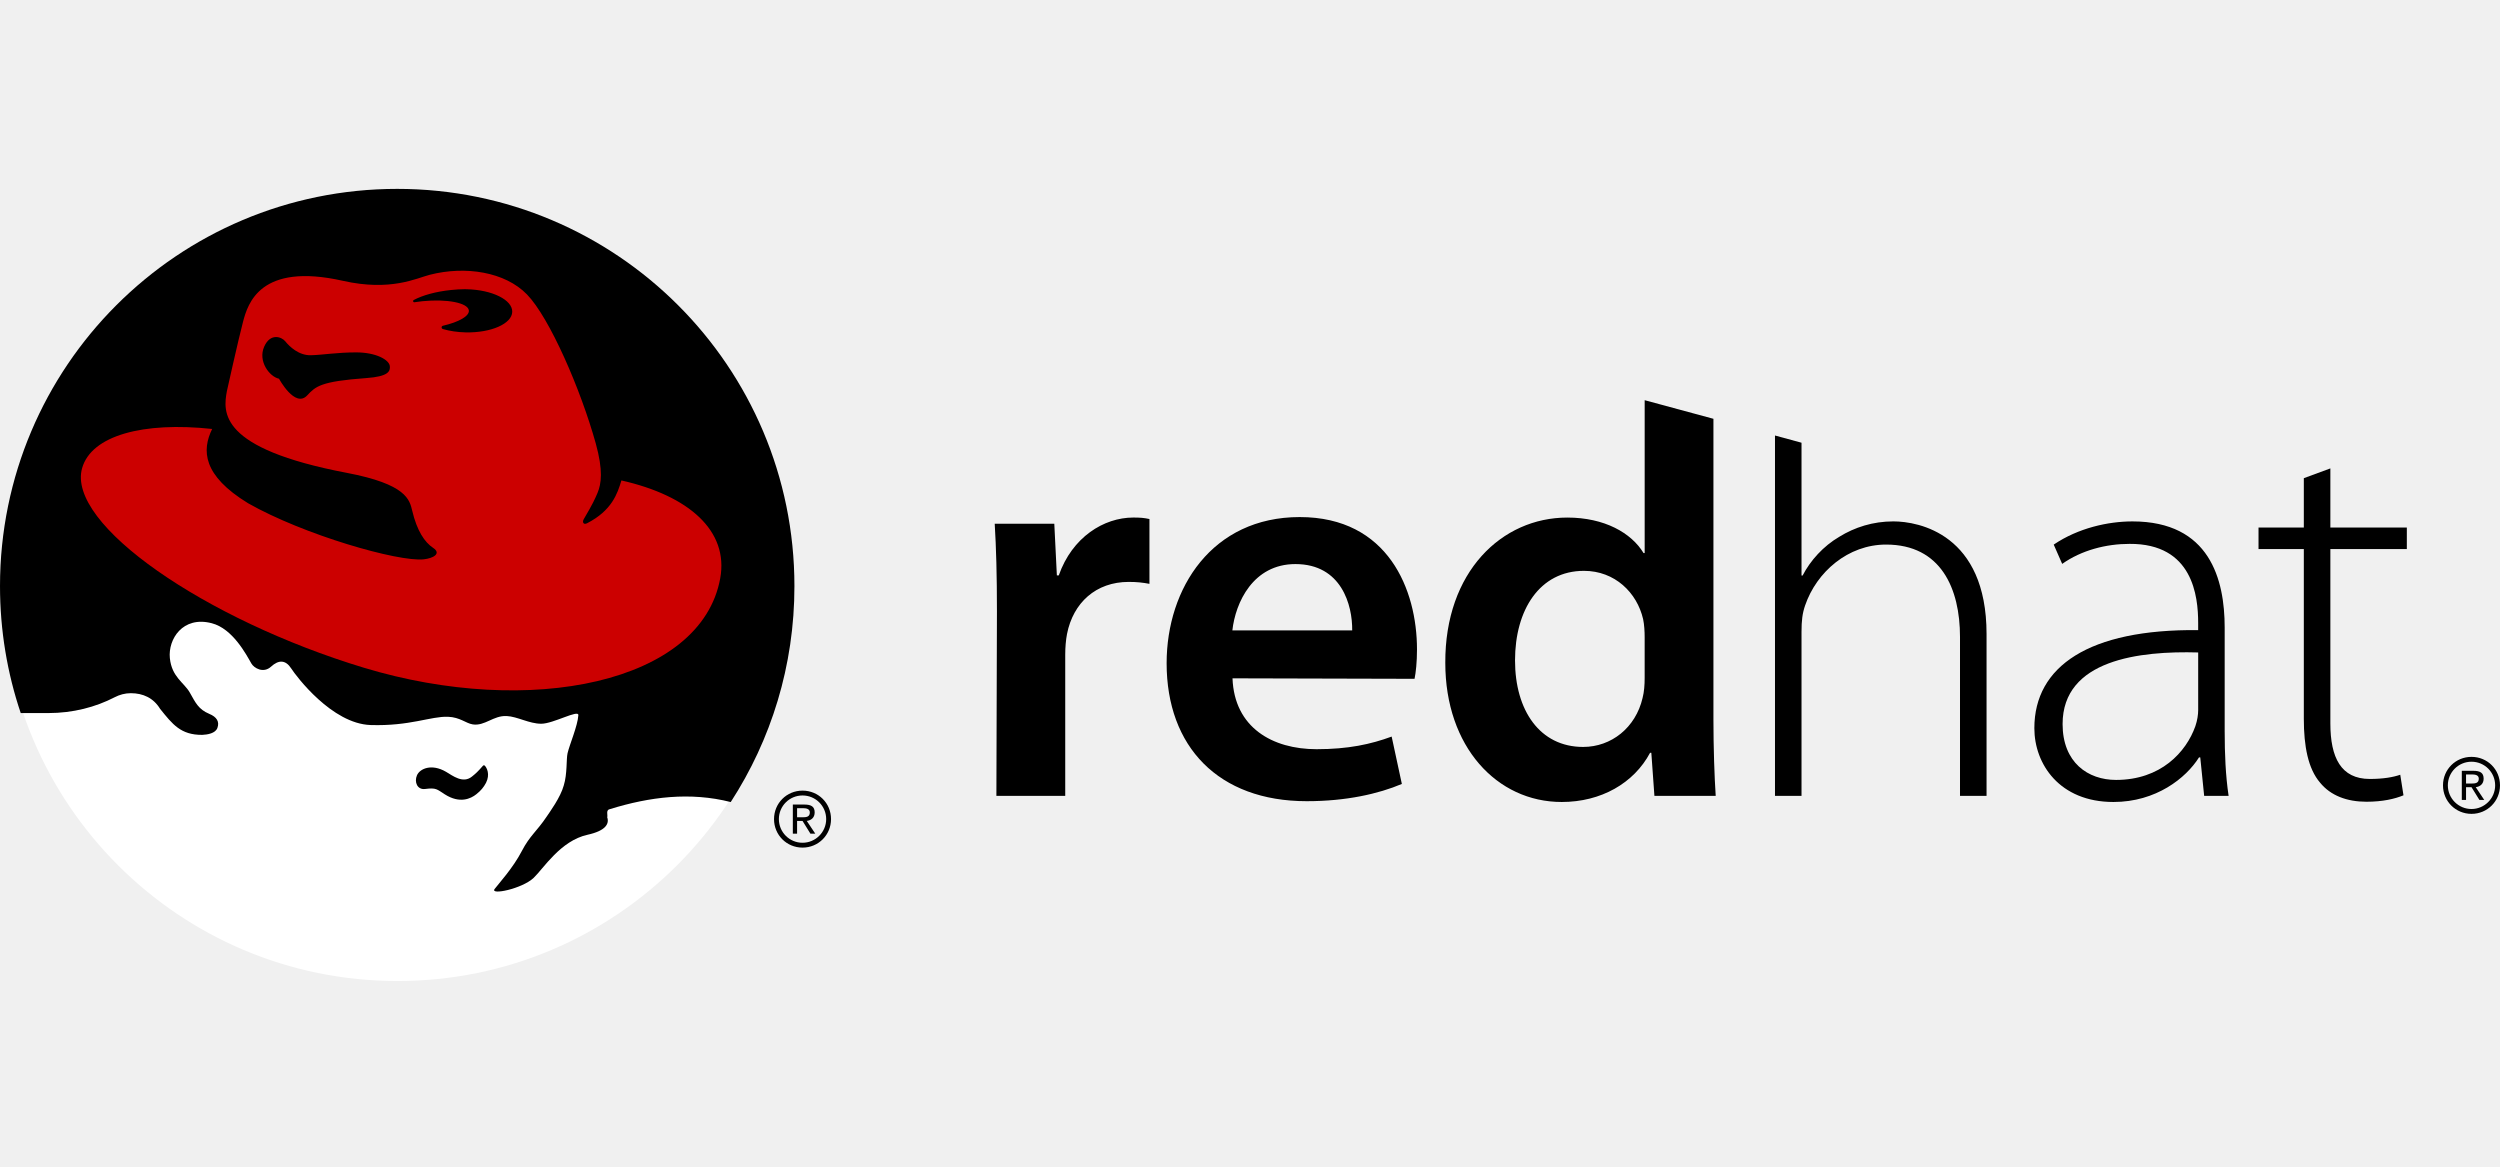
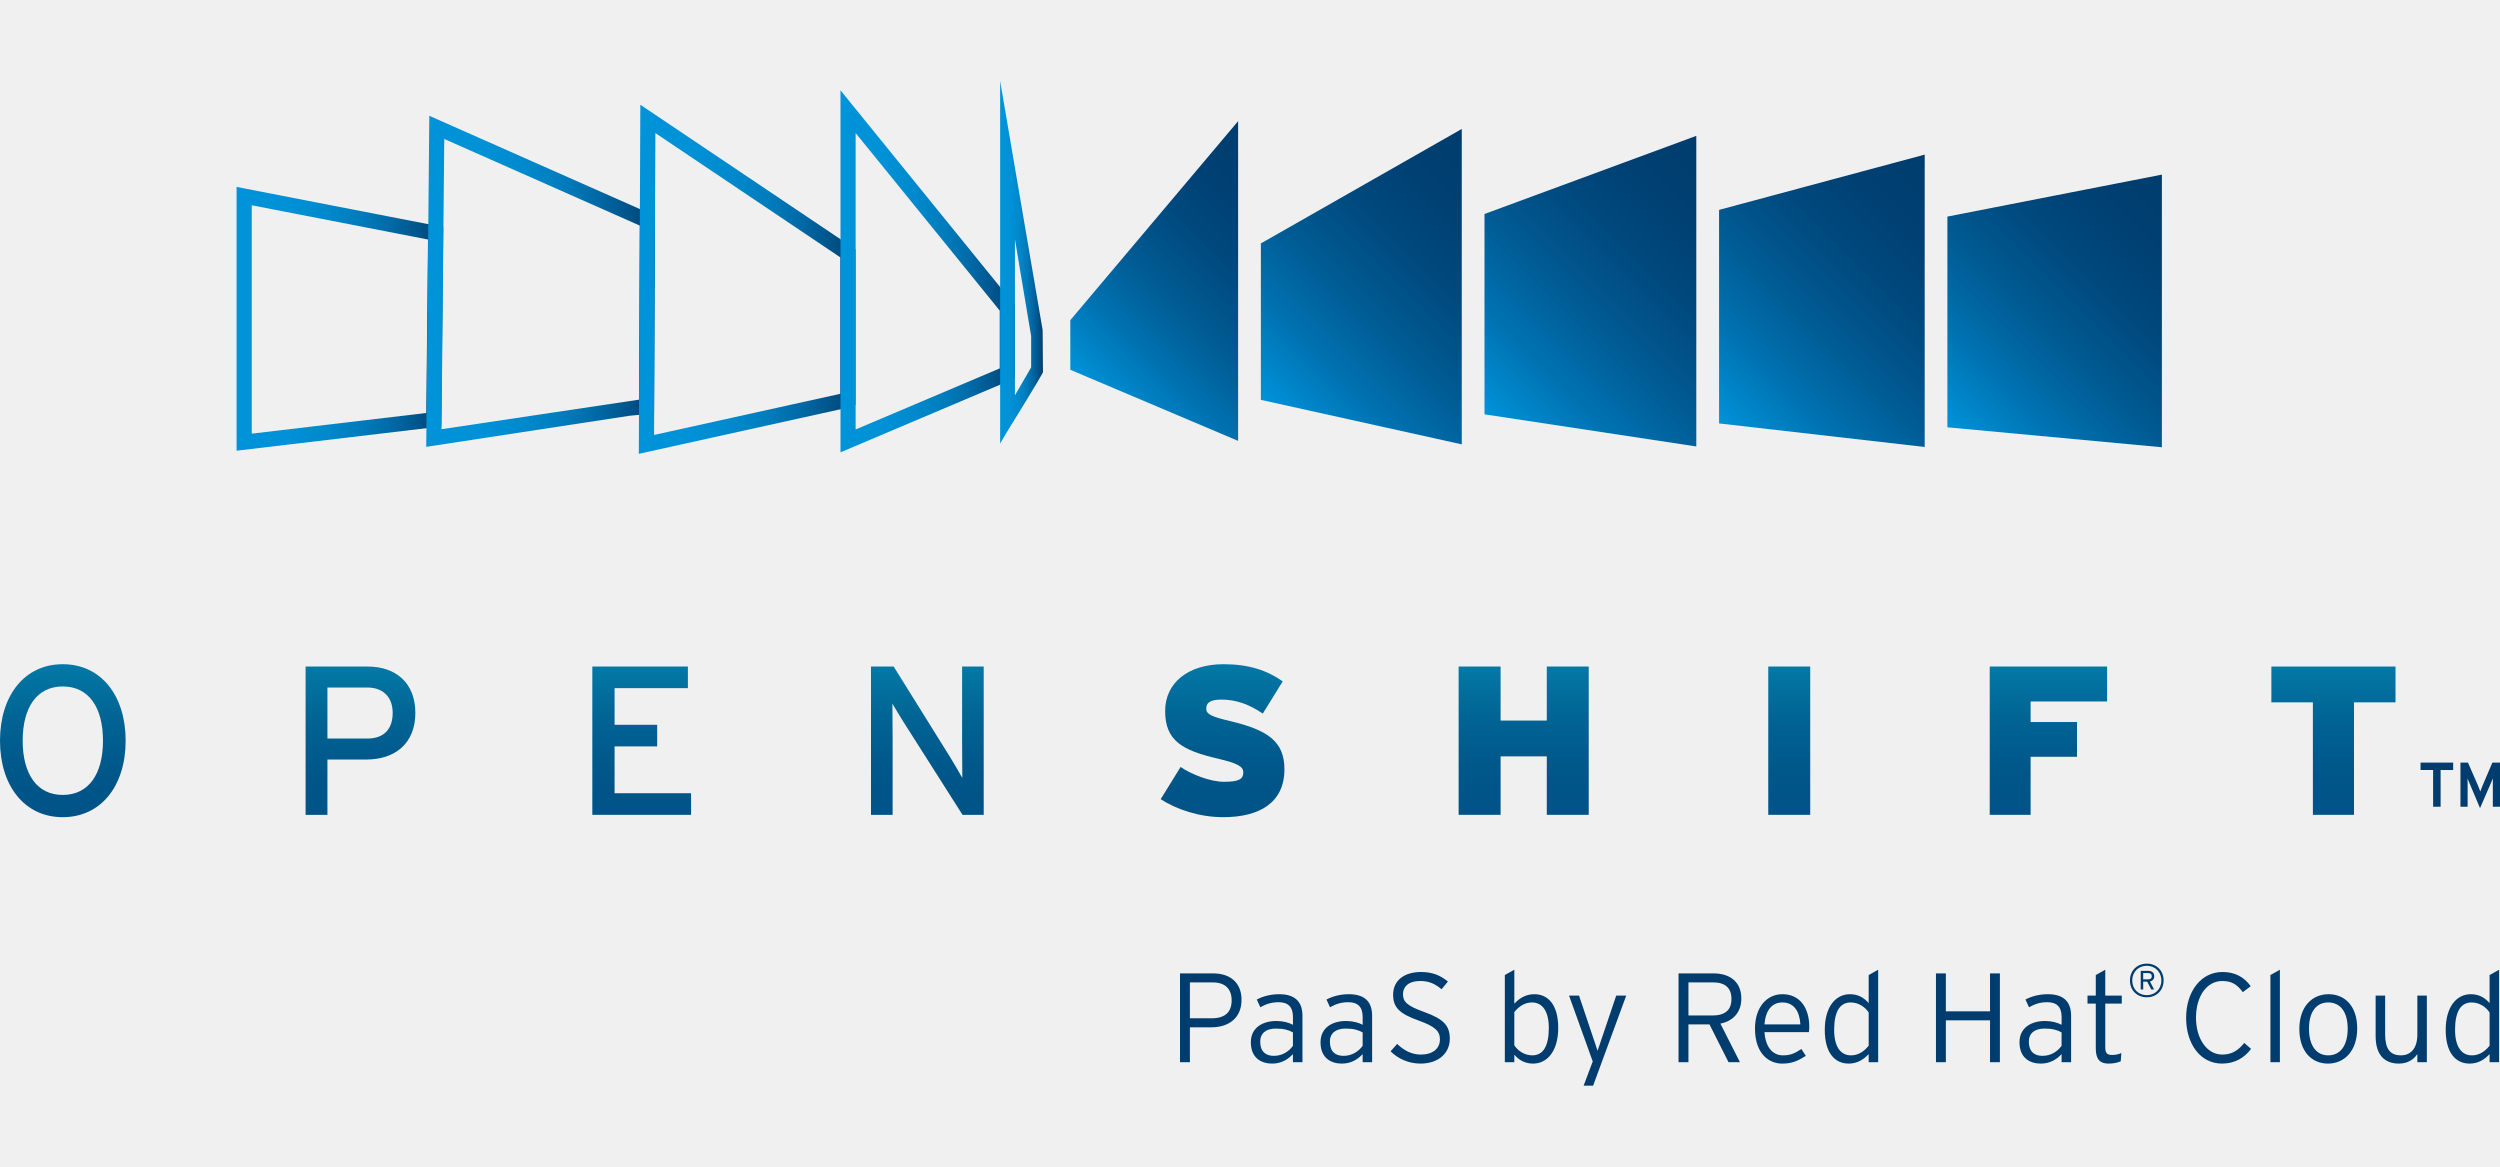
- <svg xmlns="http://www.w3.org/2000/svg" xmlns:xlink="http://www.w3.org/1999/xlink" width="300" height="140" id="svg2812" version="1.0">
-   <defs id="defs3" />
-   <g id="layer1" transform="translate(-13.71428,-252.5725)">
-     <g transform="matrix(2.116667,0,0,2.116667,-32.19343,187.7603)" id="shadowman">
-       <path d="M 55.685,68.504 C 55.685,79.689 46.618,88.756 35.433,88.756 C 24.248,88.756 15.181,79.689 15.181,68.504 C 15.181,57.319 24.248,48.252 35.433,48.252 C 46.618,48.252 55.685,57.319 55.685,68.504 z" transform="matrix(1.10693,0,0,1.10693,5.005761,-12.00975)" style="fill:#ffffff" id="path4548" />
-       <path d="M 147.813,72.126 C 147.813,73.33 147.861,74.576 148.035,75.74 L 146.649,75.74 L 146.428,73.56 L 146.356,73.56 C 145.618,74.733 143.923,76.087 141.506,76.087 C 138.446,76.087 137.022,73.934 137.022,71.904 C 137.022,68.395 140.12,66.279 146.309,66.343 L 146.309,65.937 C 146.309,64.433 146.015,61.432 142.419,61.454 C 141.088,61.454 139.701,61.811 138.6,62.588 L 138.12,61.495 C 139.511,60.552 141.207,60.18 142.583,60.18 C 146.972,60.18 147.812,63.476 147.812,66.195 L 147.812,72.126 L 147.813,72.126 z M 146.309,67.61 C 142.996,67.514 138.623,68.016 138.623,71.668 C 138.623,73.854 140.066,74.836 141.651,74.836 C 144.186,74.836 145.627,73.267 146.151,71.786 C 146.262,71.46 146.31,71.135 146.31,70.875 L 146.31,67.61 L 146.309,67.61 z M 153.804,57.175 L 153.804,60.527 L 158.139,60.527 L 158.139,61.748 L 153.804,61.748 L 153.804,71.635 C 153.804,73.569 154.404,74.781 156.038,74.781 C 156.823,74.781 157.379,74.677 157.766,74.542 L 157.949,75.708 C 157.458,75.912 156.766,76.073 155.848,76.073 C 154.739,76.073 153.818,75.723 153.224,74.995 C 152.536,74.195 152.299,72.918 152.299,71.366 L 152.299,61.747 L 149.731,61.747 L 149.731,60.526 L 152.299,60.526 L 152.299,57.729 L 153.804,57.175 z M 129.028,60.179 C 127.871,60.179 126.834,60.513 125.963,61.052 C 125.059,61.581 124.322,62.399 123.885,63.247 L 123.822,63.247 L 123.822,55.719 L 122.318,55.31 L 122.318,75.74 L 123.822,75.74 L 123.822,66.437 C 123.822,65.819 123.869,65.391 124.028,64.938 C 124.678,63.046 126.46,61.493 128.615,61.493 C 131.73,61.493 132.807,63.99 132.807,66.73 L 132.807,75.739 L 134.312,75.739 L 134.312,66.565 C 134.312,60.9 130.469,60.179 129.028,60.179 z" id="path620" />
-       <path d="M 78.208,65.27 C 78.208,63.205 78.165,61.686 78.082,60.312 L 81.46,60.312 L 81.605,63.241 L 81.714,63.241 C 82.474,61.069 84.274,59.961 85.938,59.961 C 86.319,59.961 86.541,59.977 86.854,60.045 L 86.854,63.72 C 86.489,63.649 86.147,63.61 85.677,63.61 C 83.82,63.61 82.529,64.792 82.181,66.561 C 82.115,66.905 82.08,67.318 82.08,67.739 L 82.08,75.739 L 78.177,75.739 L 78.208,65.27 z M 91.563,69.076 C 91.666,71.871 93.83,73.094 96.328,73.094 C 98.123,73.094 99.406,72.814 100.586,72.379 L 101.164,75.064 C 99.843,75.624 98.01,76.042 95.772,76.042 C 90.763,76.042 87.828,72.949 87.828,68.22 C 87.828,63.961 90.411,59.934 95.373,59.934 C 100.389,59.934 102.022,64.06 102.022,67.437 C 102.022,68.163 101.958,68.744 101.883,69.104 L 91.563,69.076 z M 98.349,66.359 C 98.366,64.929 97.744,62.599 95.13,62.599 C 92.729,62.599 91.731,64.778 91.555,66.359 L 98.349,66.359 z M 118.829,54.363 L 114.93,53.308 L 114.93,61.974 L 114.866,61.974 C 114.177,60.834 112.654,59.962 110.543,59.962 C 106.834,59.962 103.602,63.033 103.627,68.202 C 103.627,72.945 106.544,76.087 110.228,76.087 C 112.453,76.087 114.316,75.025 115.237,73.297 L 115.307,73.297 L 115.482,75.739 L 118.957,75.739 C 118.886,74.69 118.828,72.991 118.828,71.412 L 118.828,54.363 L 118.829,54.363 z M 114.929,69.05 C 114.929,69.46 114.901,69.84 114.811,70.19 C 114.418,71.878 113.037,72.966 111.442,72.966 C 108.986,72.966 107.58,70.895 107.58,68.06 C 107.58,65.198 108.974,62.983 111.487,62.983 C 113.241,62.983 114.496,64.22 114.842,65.722 C 114.909,66.038 114.929,66.428 114.929,66.738 L 114.929,69.05 L 114.929,69.05 z" id="path616" />
-       <path d="M 161.805,73.529 C 160.905,73.529 160.189,74.244 160.189,75.144 C 160.189,76.045 160.905,76.76 161.805,76.76 C 162.706,76.76 163.421,76.041 163.421,75.144 C 163.421,74.24 162.706,73.529 161.805,73.529 z M 161.805,73.804 C 162.547,73.804 163.146,74.403 163.146,75.144 C 163.146,75.883 162.543,76.485 161.805,76.485 C 161.063,76.485 160.464,75.883 160.464,75.144 C 160.464,74.403 161.063,73.804 161.805,73.804 z M 161.255,74.319 L 161.255,75.969 L 161.496,75.969 L 161.496,75.247 L 161.805,75.247 L 162.252,75.969 L 162.527,75.969 L 162.046,75.247 C 162.291,75.216 162.493,75.066 162.493,74.766 C 162.493,74.438 162.302,74.319 161.908,74.319 L 161.255,74.319 z M 161.496,74.525 L 161.84,74.525 C 162.016,74.525 162.218,74.563 162.218,74.766 C 162.218,75.021 162.019,75.041 161.805,75.041 L 161.496,75.041 L 161.496,74.525 z" id="path650" />
-       <path d="M 63.116,76.091 C 60.811,75.504 58.522,75.797 56.285,76.486 C 56.011,76.526 56.159,76.83 56.114,76.953 C 56.24,77.32 56.033,77.718 54.998,77.945 C 53.465,78.282 52.496,79.864 51.942,80.389 C 51.291,81.008 49.453,81.388 49.73,81.019 C 49.947,80.731 50.774,79.833 51.276,78.861 C 51.727,77.993 52.127,77.746 52.679,76.919 C 52.841,76.676 53.468,75.824 53.65,75.15 C 53.855,74.491 53.787,73.663 53.865,73.323 C 53.978,72.832 54.44,71.768 54.477,71.166 C 54.497,70.825 53.057,71.651 52.373,71.651 C 51.689,71.651 51.024,71.243 50.413,71.214 C 49.658,71.177 49.172,71.795 48.489,71.688 C 48.098,71.626 47.77,71.282 47.087,71.256 C 46.116,71.22 44.929,71.795 42.698,71.724 C 40.507,71.653 38.48,68.953 38.204,68.524 C 37.88,68.019 37.485,68.019 37.054,68.415 C 36.622,68.81 36.091,68.499 35.94,68.235 C 35.652,67.732 34.883,66.259 33.692,65.952 C 32.044,65.524 31.211,66.864 31.318,67.929 C 31.427,69.011 32.127,69.314 32.451,69.888 C 32.776,70.463 32.941,70.834 33.549,71.089 C 33.981,71.267 34.142,71.535 34.014,71.888 C 33.901,72.198 33.452,72.269 33.156,72.282 C 31.934,72.292 31.468,71.679 30.766,70.808 C 30.389,70.188 29.796,69.919 29.104,69.919 C 28.774,69.919 28.466,70.006 28.191,70.148 C 27.107,70.711 25.818,71.046 24.43,71.046 L 22.864,71.046 C 22.102,68.785 21.689,66.365 21.689,63.847 C 21.689,51.409 31.77,41.328 44.208,41.328 C 56.646,41.328 66.727,51.411 66.727,63.847 C 66.73,68.362 65.401,72.566 63.116,76.091 z M 49.171,74.026 C 49.286,74.139 49.486,74.518 49.242,75.001 C 49.105,75.257 48.957,75.437 48.694,75.647 C 48.376,75.901 47.758,76.195 46.909,75.655 C 46.452,75.365 46.424,75.268 45.794,75.349 C 45.344,75.408 45.164,74.954 45.327,74.576 C 45.488,74.199 46.152,73.893 46.981,74.379 C 47.354,74.598 47.933,75.059 48.441,74.649 C 48.652,74.481 48.778,74.368 49.07,74.031 C 49.083,74.015 49.101,74.007 49.122,74.007 C 49.141,74.007 49.158,74.014 49.171,74.026 z" id="path632" />
-       <path d="M 63.116,76.09 C 65.402,72.565 66.729,68.362 66.729,63.85 C 66.729,51.412 56.647,41.33 44.209,41.33 C 31.771,41.33 21.69,51.413 21.69,63.85 C 21.69,66.368 22.104,68.788 22.865,71.047 C 25.869,79.955 34.291,86.368 44.209,86.368 C 52.134,86.368 59.101,82.276 63.116,76.09 z" style="fill:none" id="path646" />
-       <path d="M 56.918,57.858 C 56.695,58.606 56.378,59.562 54.971,60.285 C 54.766,60.39 54.687,60.218 54.782,60.057 C 55.314,59.151 55.409,58.925 55.563,58.568 C 55.78,58.047 55.892,57.304 55.463,55.755 C 54.615,52.708 52.849,48.634 51.564,47.312 C 50.326,46.037 48.08,45.677 46.05,46.199 C 45.303,46.39 43.839,47.152 41.127,46.54 C 36.433,45.483 35.739,47.833 35.468,48.857 C 35.198,49.881 34.552,52.792 34.552,52.792 C 34.335,53.977 34.054,56.038 41.342,57.426 C 44.737,58.072 44.91,58.95 45.06,59.582 C 45.329,60.712 45.761,61.361 46.246,61.682 C 46.731,62.007 46.246,62.274 45.707,62.33 C 44.261,62.481 38.917,60.947 35.755,59.151 C 33.168,57.57 33.125,56.147 33.717,54.939 C 29.809,54.517 26.877,55.304 26.345,57.156 C 25.432,60.33 33.325,65.752 42.311,68.474 C 51.741,71.329 61.441,69.336 62.52,63.409 C 63.012,60.713 60.743,58.722 56.918,57.858 z M 42.458,52.054 C 39.857,52.242 39.587,52.523 39.1,53.041 C 38.412,53.772 37.507,52.091 37.507,52.091 C 36.965,51.976 36.306,51.101 36.662,50.283 C 37.012,49.474 37.658,49.717 37.86,49.969 C 38.107,50.275 38.634,50.778 39.315,50.759 C 39.998,50.742 40.785,50.598 41.884,50.598 C 42.999,50.598 43.746,51.014 43.789,51.371 C 43.823,51.676 43.699,51.965 42.458,52.054 z M 45.191,47.754 C 45.187,47.754 45.184,47.756 45.18,47.756 C 45.139,47.756 45.107,47.725 45.107,47.687 C 45.107,47.66 45.123,47.636 45.148,47.626 C 45.652,47.359 46.404,47.148 47.266,47.06 C 47.524,47.032 47.776,47.019 48.019,47.016 C 48.063,47.016 48.103,47.016 48.148,47.018 C 49.592,47.049 50.746,47.623 50.729,48.299 C 50.712,48.974 49.528,49.495 48.085,49.464 C 47.618,49.453 47.179,49.385 46.801,49.276 C 46.756,49.264 46.724,49.226 46.724,49.181 C 46.724,49.135 46.756,49.097 46.802,49.087 C 47.703,48.878 48.311,48.538 48.269,48.215 C 48.212,47.788 47.033,47.557 45.638,47.696 C 45.484,47.714 45.335,47.733 45.191,47.754 z" style="fill:#cc0000" id="path648" />
-       <use transform="translate(-94.61853,1.913321)" id="use4312" x="0" y="0" width="744.094" height="1052.362" xlink:href="#path650" />
+ <svg xmlns="http://www.w3.org/2000/svg" version="1.1" width="300" height="140" viewBox="0 0 300 140" id="Layer_1" xml:space="preserve">
+   <defs id="defs328" />
+   <g transform="matrix(1.475869,0,0,1.475869,-433.8865,-380.9984)" id="g3">
+     <g id="g5">
+       <g id="g7">
+         <g id="g9">
+           <g id="g11">
+             <linearGradient x1="299.096" y1="312.157" x2="299.096" y2="324.595" id="SVGID_1_" gradientUnits="userSpaceOnUse">
+               <stop id="stop14" style="stop-color:#0379a7;stop-opacity:1" offset="0" />
+               <stop id="stop16" style="stop-color:#0378a6;stop-opacity:1" offset="0.009" />
+               <stop id="stop18" style="stop-color:#016494;stop-opacity:1" offset="0.347" />
+               <stop id="stop20" style="stop-color:#00578a;stop-opacity:1" offset="0.68" />
+               <stop id="stop22" style="stop-color:#005386;stop-opacity:1" offset="1" />
+             </linearGradient>
+             <path d="m 299.087,324.595 c -3.118,0 -5.1,-2.566 -5.1,-6.219 0,-3.653 1.981,-6.219 5.1,-6.219 3.135,0 5.116,2.566 5.116,6.219 0,3.653 -1.981,6.219 -5.116,6.219 z m 0,-10.629 c -2.102,0 -3.256,1.705 -3.256,4.41 0,2.704 1.154,4.41 3.256,4.41 2.119,0 3.273,-1.706 3.273,-4.41 10e-4,-2.705 -1.153,-4.41 -3.273,-4.41 z" id="path24" style="fill:url(#SVGID_1_)" />
+             <linearGradient x1="323.296" y1="312.347" x2="323.296" y2="324.405" id="SVGID_2_" gradientUnits="userSpaceOnUse">
+               <stop id="stop27" style="stop-color:#0379a7;stop-opacity:1" offset="0" />
+               <stop id="stop29" style="stop-color:#0378a6;stop-opacity:1" offset="0.009" />
+               <stop id="stop31" style="stop-color:#016494;stop-opacity:1" offset="0.347" />
+               <stop id="stop33" style="stop-color:#00578a;stop-opacity:1" offset="0.68" />
+               <stop id="stop35" style="stop-color:#005386;stop-opacity:1" offset="1" />
+             </linearGradient>
+             <path d="m 323.762,319.909 h -3.153 v 4.496 h -1.774 v -12.059 h 5.048 c 2.223,0 3.876,1.274 3.876,3.772 -0.001,2.482 -1.654,3.791 -3.997,3.791 z m 0.086,-5.857 h -3.239 v 4.151 h 3.239 c 1.378,0 2.067,-0.792 2.067,-2.084 10e-4,-1.326 -0.81,-2.067 -2.067,-2.067 z" id="path37" style="fill:url(#SVGID_2_)" />
+             <linearGradient x1="346.162" y1="312.347" x2="346.162" y2="324.405" id="SVGID_3_" gradientUnits="userSpaceOnUse">
+               <stop id="stop40" style="stop-color:#0379a7;stop-opacity:1" offset="0" />
+               <stop id="stop42" style="stop-color:#0378a6;stop-opacity:1" offset="0.009" />
+               <stop id="stop44" style="stop-color:#016494;stop-opacity:1" offset="0.347" />
+               <stop id="stop46" style="stop-color:#00578a;stop-opacity:1" offset="0.68" />
+               <stop id="stop48" style="stop-color:#005386;stop-opacity:1" offset="1" />
+             </linearGradient>
+             <path d="m 342.148,324.405 v -12.059 h 7.77 v 1.757 h -5.96 v 2.98 h 3.462 v 1.757 h -3.462 v 3.808 h 6.219 v 1.757 h -8.029 z" id="path50" style="fill:url(#SVGID_3_)" />
+             <linearGradient x1="369.389" y1="312.347" x2="369.389" y2="324.405" id="SVGID_4_" gradientUnits="userSpaceOnUse">
+               <stop id="stop53" style="stop-color:#0379a7;stop-opacity:1" offset="0" />
+               <stop id="stop55" style="stop-color:#0378a6;stop-opacity:1" offset="0.009" />
+               <stop id="stop57" style="stop-color:#016494;stop-opacity:1" offset="0.347" />
+               <stop id="stop59" style="stop-color:#00578a;stop-opacity:1" offset="0.68" />
+               <stop id="stop61" style="stop-color:#005386;stop-opacity:1" offset="1" />
+             </linearGradient>
+             <path d="m 372.249,324.405 -4.807,-7.562 c -0.293,-0.448 -0.706,-1.172 -0.896,-1.481 0,0.447 0.018,2.118 0.018,2.79 v 6.254 h -1.758 v -12.059 h 1.844 l 4.582,7.355 c 0.311,0.5 0.827,1.396 0.999,1.706 0,-0.448 -0.017,-2.171 -0.017,-2.843 v -6.219 h 1.757 v 12.059 h -1.722 z" id="path63" style="fill:url(#SVGID_4_)" />
+             <linearGradient x1="393.391" y1="312.157" x2="393.391" y2="324.595" id="SVGID_5_" gradientUnits="userSpaceOnUse">
+               <stop id="stop66" style="stop-color:#0379a7;stop-opacity:1" offset="0" />
+               <stop id="stop68" style="stop-color:#0378a6;stop-opacity:1" offset="0.009" />
+               <stop id="stop70" style="stop-color:#016494;stop-opacity:1" offset="0.347" />
+               <stop id="stop72" style="stop-color:#00578a;stop-opacity:1" offset="0.68" />
+               <stop id="stop74" style="stop-color:#005386;stop-opacity:1" offset="1" />
+             </linearGradient>
+             <path d="m 393.443,324.595 c -1.947,0 -3.825,-0.638 -5.083,-1.464 l 1.619,-2.619 c 0.879,0.604 2.412,1.206 3.532,1.206 1.189,0 1.568,-0.207 1.568,-0.775 0,-0.447 -0.432,-0.724 -2.051,-1.103 -2.911,-0.672 -4.306,-1.464 -4.306,-3.876 0,-2.273 1.843,-3.807 4.753,-3.807 2.051,0 3.533,0.499 4.807,1.395 l -1.619,2.619 c -1.068,-0.724 -2.135,-1.138 -3.359,-1.138 -0.999,0 -1.24,0.311 -1.24,0.741 0,0.448 0.431,0.654 1.982,1.017 3.031,0.724 4.375,1.653 4.375,3.91 0.001,2.757 -2.083,3.894 -4.978,3.894 z" id="path76" style="fill:url(#SVGID_5_)" />
+             <linearGradient x1="417.875" y1="312.347" x2="417.875" y2="324.405" id="SVGID_6_" gradientUnits="userSpaceOnUse">
+               <stop id="stop79" style="stop-color:#0379a7;stop-opacity:1" offset="0" />
+               <stop id="stop81" style="stop-color:#0378a6;stop-opacity:1" offset="0.009" />
+               <stop id="stop83" style="stop-color:#016494;stop-opacity:1" offset="0.347" />
+               <stop id="stop85" style="stop-color:#00578a;stop-opacity:1" offset="0.68" />
+               <stop id="stop87" style="stop-color:#005386;stop-opacity:1" offset="1" />
+             </linearGradient>
+             <path d="m 419.754,324.405 v -4.755 h -3.756 v 4.755 h -3.412 v -12.059 h 3.412 v 4.393 h 3.756 v -4.393 h 3.41 v 12.059 h -3.41 z" id="path89" style="fill:url(#SVGID_6_)" />
+             <linearGradient x1="439.467" y1="312.347" x2="439.467" y2="324.405" id="SVGID_7_" gradientUnits="userSpaceOnUse">
+               <stop id="stop92" style="stop-color:#0379a7;stop-opacity:1" offset="0" />
+               <stop id="stop94" style="stop-color:#0378a6;stop-opacity:1" offset="0.009" />
+               <stop id="stop96" style="stop-color:#016494;stop-opacity:1" offset="0.347" />
+               <stop id="stop98" style="stop-color:#00578a;stop-opacity:1" offset="0.68" />
+               <stop id="stop100" style="stop-color:#005386;stop-opacity:1" offset="1" />
+             </linearGradient>
+             <path d="m 437.762,324.405 v -12.059 h 3.41 v 12.059 h -3.41 z" id="path102" style="fill:url(#SVGID_7_)" />
+             <linearGradient x1="460.539" y1="312.347" x2="460.539" y2="324.405" id="SVGID_8_" gradientUnits="userSpaceOnUse">
+               <stop id="stop105" style="stop-color:#0379a7;stop-opacity:1" offset="0" />
+               <stop id="stop107" style="stop-color:#0378a6;stop-opacity:1" offset="0.009" />
+               <stop id="stop109" style="stop-color:#016494;stop-opacity:1" offset="0.347" />
+               <stop id="stop111" style="stop-color:#00578a;stop-opacity:1" offset="0.68" />
+               <stop id="stop113" style="stop-color:#005386;stop-opacity:1" offset="1" />
+             </linearGradient>
+             <path d="m 459.092,315.188 v 1.671 h 3.773 v 2.825 h -3.773 v 4.721 h -3.324 v -12.059 h 9.543 v 2.842 h -6.219 z" id="path115" style="fill:url(#SVGID_8_)" />
+             <linearGradient x1="483.715" y1="312.347" x2="483.715" y2="324.405" id="SVGID_9_" gradientUnits="userSpaceOnUse">
+               <stop id="stop118" style="stop-color:#0379a7;stop-opacity:1" offset="0" />
+               <stop id="stop120" style="stop-color:#0378a6;stop-opacity:1" offset="0.009" />
+               <stop id="stop122" style="stop-color:#016494;stop-opacity:1" offset="0.347" />
+               <stop id="stop124" style="stop-color:#00578a;stop-opacity:1" offset="0.68" />
+               <stop id="stop126" style="stop-color:#005386;stop-opacity:1" offset="1" />
+             </linearGradient>
+             <path d="m 485.387,315.258 v 9.147 h -3.344 v -9.147 h -3.375 v -2.911 h 10.094 v 2.911 h -3.375 z" id="path128" style="fill:url(#SVGID_9_)" />
+           </g>
+         </g>
+         <linearGradient x1="313.224" y1="284.073" x2="330.027" y2="284.073" id="SVGID_10_" gradientUnits="userSpaceOnUse">
+           <stop id="stop131" style="stop-color:#0093d9;stop-opacity:1" offset="0" />
+           <stop id="stop133" style="stop-color:#0091d6;stop-opacity:1" offset="0.245" />
+           <stop id="stop135" style="stop-color:#0089cc;stop-opacity:1" offset="0.431" />
+           <stop id="stop137" style="stop-color:#007cbc;stop-opacity:1" offset="0.597" />
+           <stop id="stop139" style="stop-color:#0069a5;stop-opacity:1" offset="0.751" />
+           <stop id="stop141" style="stop-color:#005288;stop-opacity:1" offset="0.897" />
+           <stop id="stop143" style="stop-color:#003d6e;stop-opacity:1" offset="1" />
+         </linearGradient>
+         <path d="M 313.224,294.797 V 273.35 l 16.803,3.266 -0.164,16.208 -16.639,1.973 z m 1.231,-19.954 v 18.568 l 14.19,-1.681 0.142,-14.103 -14.332,-2.784 z" id="path145" style="fill:url(#SVGID_10_)" />
+         <linearGradient x1="328.644" y1="281.026" x2="347.243" y2="281.026" id="SVGID_11_" gradientUnits="userSpaceOnUse">
+           <stop id="stop148" style="stop-color:#0093d9;stop-opacity:1" offset="0" />
+           <stop id="stop150" style="stop-color:#0091d6;stop-opacity:1" offset="0.245" />
+           <stop id="stop152" style="stop-color:#0089cc;stop-opacity:1" offset="0.431" />
+           <stop id="stop154" style="stop-color:#007cbc;stop-opacity:1" offset="0.597" />
+           <stop id="stop156" style="stop-color:#0069a5;stop-opacity:1" offset="0.751" />
+           <stop id="stop158" style="stop-color:#005288;stop-opacity:1" offset="0.897" />
+           <stop id="stop160" style="stop-color:#003d6e;stop-opacity:1" offset="1" />
+         </linearGradient>
+         <path d="m 328.644,294.483 0.25,-26.915 18.349,8.127 -0.076,16.019 -0.555,0.104 -1.444,0.139 -16.524,2.526 z m 1.465,-25.032 -0.222,23.598 16.054,-2.401 0.065,-14.154 -15.897,-7.043 z" id="path162" style="fill:url(#SVGID_11_)" />
+         <linearGradient x1="345.929" y1="280.859" x2="363.543" y2="280.859" id="SVGID_12_" gradientUnits="userSpaceOnUse">
+           <stop id="stop165" style="stop-color:#0093d9;stop-opacity:1" offset="0" />
+           <stop id="stop167" style="stop-color:#0091d6;stop-opacity:1" offset="0.245" />
+           <stop id="stop169" style="stop-color:#0089cc;stop-opacity:1" offset="0.431" />
+           <stop id="stop171" style="stop-color:#007cbc;stop-opacity:1" offset="0.597" />
+           <stop id="stop173" style="stop-color:#0069a5;stop-opacity:1" offset="0.751" />
+           <stop id="stop175" style="stop-color:#005288;stop-opacity:1" offset="0.897" />
+           <stop id="stop177" style="stop-color:#003d6e;stop-opacity:1" offset="1" />
+         </linearGradient>
+         <path d="m 345.929,295.05 0.123,-28.382 17.49,11.754 v 12.643 l -0.483,0.2 -17.13,3.785 z m 1.344,-26.079 -0.105,24.545 15.145,-3.346 v -11.091 l -15.04,-10.108 z" id="path179" style="fill:url(#SVGID_12_)" />
+         <linearGradient x1="362.326" y1="280.212" x2="376.503" y2="280.212" id="SVGID_13_" gradientUnits="userSpaceOnUse">
+           <stop id="stop182" style="stop-color:#0093d9;stop-opacity:1" offset="0" />
+           <stop id="stop184" style="stop-color:#0091d6;stop-opacity:1" offset="0.245" />
+           <stop id="stop186" style="stop-color:#0089cc;stop-opacity:1" offset="0.431" />
+           <stop id="stop188" style="stop-color:#007cbc;stop-opacity:1" offset="0.597" />
+           <stop id="stop190" style="stop-color:#0069a5;stop-opacity:1" offset="0.751" />
+           <stop id="stop192" style="stop-color:#005288;stop-opacity:1" offset="0.897" />
+           <stop id="stop194" style="stop-color:#003d6e;stop-opacity:1" offset="1" />
+         </linearGradient>
+         <path d="m 362.326,294.929 v -29.434 l 14.178,17.474 v 5.951 l -14.178,6.009 z m 1.23,-25.962 v 24.104 l 11.717,-4.966 v -4.699 l -11.717,-14.439 z" id="path196" style="fill:url(#SVGID_13_)" />
+         <linearGradient x1="452.809" y1="293.378" x2="471.802" y2="274.385" id="SVGID_14_" gradientUnits="userSpaceOnUse">
+           <stop id="stop199" style="stop-color:#0093d9;stop-opacity:1" offset="0" />
+           <stop id="stop201" style="stop-color:#0090d6;stop-opacity:1" offset="0.016" />
+           <stop id="stop203" style="stop-color:#0072b1;stop-opacity:1" offset="0.217" />
+           <stop id="stop205" style="stop-color:#005b93;stop-opacity:1" offset="0.418" />
+           <stop id="stop207" style="stop-color:#004a7f;stop-opacity:1" offset="0.617" />
+           <stop id="stop209" style="stop-color:#004072;stop-opacity:1" offset="0.812" />
+           <stop id="stop211" style="stop-color:#003d6e;stop-opacity:1" offset="1" />
+         </linearGradient>
+         <polygon points="452.326,275.761 452.326,292.896 469.766,294.518 469.766,272.349 " id="polygon213" style="fill:url(#SVGID_14_)" />
+         <linearGradient x1="434.08" y1="292.899" x2="453.368" y2="273.611" id="SVGID_15_" gradientUnits="userSpaceOnUse">
+           <stop id="stop216" style="stop-color:#0093d9;stop-opacity:1" offset="0" />
+           <stop id="stop218" style="stop-color:#0090d6;stop-opacity:1" offset="0.016" />
+           <stop id="stop220" style="stop-color:#0072b1;stop-opacity:1" offset="0.217" />
+           <stop id="stop222" style="stop-color:#005b93;stop-opacity:1" offset="0.418" />
+           <stop id="stop224" style="stop-color:#004a7f;stop-opacity:1" offset="0.617" />
+           <stop id="stop226" style="stop-color:#004072;stop-opacity:1" offset="0.812" />
+           <stop id="stop228" style="stop-color:#003d6e;stop-opacity:1" offset="1" />
+         </linearGradient>
+         <polygon points="450.48,294.494 450.48,270.723 433.762,275.217 433.762,275.217 433.762,292.581 " id="polygon230" style="fill:url(#SVGID_15_)" />
+         <linearGradient x1="415.575" y1="292.726" x2="435.507" y2="272.794" id="SVGID_16_" gradientUnits="userSpaceOnUse">
+           <stop id="stop233" style="stop-color:#0093d9;stop-opacity:1" offset="0" />
+           <stop id="stop235" style="stop-color:#0090d6;stop-opacity:1" offset="0.016" />
+           <stop id="stop237" style="stop-color:#0072b1;stop-opacity:1" offset="0.217" />
+           <stop id="stop239" style="stop-color:#005b93;stop-opacity:1" offset="0.418" />
+           <stop id="stop241" style="stop-color:#004a7f;stop-opacity:1" offset="0.617" />
+           <stop id="stop243" style="stop-color:#004072;stop-opacity:1" offset="0.812" />
+           <stop id="stop245" style="stop-color:#003d6e;stop-opacity:1" offset="1" />
+         </linearGradient>
+         <polygon points="414.689,275.551 414.689,291.841 431.91,294.453 431.91,294.453 431.91,269.197 " id="polygon247" style="fill:url(#SVGID_16_)" />
+         <linearGradient x1="398.315" y1="292.473" x2="417.495" y2="273.292" id="SVGID_17_" gradientUnits="userSpaceOnUse">
+           <stop id="stop250" style="stop-color:#0093d9;stop-opacity:1" offset="0" />
+           <stop id="stop252" style="stop-color:#0090d6;stop-opacity:1" offset="0.016" />
+           <stop id="stop254" style="stop-color:#0072b1;stop-opacity:1" offset="0.217" />
+           <stop id="stop256" style="stop-color:#005b93;stop-opacity:1" offset="0.418" />
+           <stop id="stop258" style="stop-color:#004a7f;stop-opacity:1" offset="0.617" />
+           <stop id="stop260" style="stop-color:#004072;stop-opacity:1" offset="0.812" />
+           <stop id="stop262" style="stop-color:#003d6e;stop-opacity:1" offset="1" />
+         </linearGradient>
+         <polygon points="412.84,292.899 412.84,268.637 396.506,277.943 396.506,290.664 412.84,294.282 412.84,292.899 " id="polygon264" style="fill:url(#SVGID_17_)" />
+         <linearGradient x1="384.227" y1="291.432" x2="401.156" y2="274.502" id="SVGID_18_" gradientUnits="userSpaceOnUse">
+           <stop id="stop267" style="stop-color:#0093d9;stop-opacity:1" offset="0" />
+           <stop id="stop269" style="stop-color:#0090d6;stop-opacity:1" offset="0.016" />
+           <stop id="stop271" style="stop-color:#0072b1;stop-opacity:1" offset="0.217" />
+           <stop id="stop273" style="stop-color:#005b93;stop-opacity:1" offset="0.418" />
+           <stop id="stop275" style="stop-color:#004a7f;stop-opacity:1" offset="0.617" />
+           <stop id="stop277" style="stop-color:#004072;stop-opacity:1" offset="0.812" />
+           <stop id="stop279" style="stop-color:#003d6e;stop-opacity:1" offset="1" />
+         </linearGradient>
+         <polygon points="394.656,293.999 394.656,268.002 381.012,284.185 381.012,284.185 381.012,288.218 " id="polygon281" style="fill:url(#SVGID_18_)" />
+         <g id="g283">
+           <g id="g285">
+             <linearGradient x1="375.307" y1="279.477" x2="378.791" y2="279.477" id="SVGID_19_" gradientUnits="userSpaceOnUse">
+               <stop id="stop288" style="stop-color:#0093d9;stop-opacity:1" offset="0" />
+               <stop id="stop290" style="stop-color:#0091d6;stop-opacity:1" offset="0.245" />
+               <stop id="stop292" style="stop-color:#0089cc;stop-opacity:1" offset="0.431" />
+               <stop id="stop294" style="stop-color:#007cbc;stop-opacity:1" offset="0.597" />
+               <stop id="stop296" style="stop-color:#0069a5;stop-opacity:1" offset="0.751" />
+               <stop id="stop298" style="stop-color:#005288;stop-opacity:1" offset="0.897" />
+               <stop id="stop300" style="stop-color:#003d6e;stop-opacity:1" offset="1" />
+             </linearGradient>
+             <path d="m 378.783,287.896 -0.021,-2.907 -3.455,-20.251 v 15.977 3.206 1.304 0.364 0.515 0.305 0.123 0.166 0.111 0.555 0.242 0.036 0.075 0.016 0.183 0.196 0.145 0.105 0.037 0.464 4.068 1.285 l 0.508,-0.868 c 0,0 2.874,-4.641 2.976,-4.939 -0.002,-0.173 -0.004,-0.341 -0.008,-0.513 z m -0.956,0.127 -1.319,2.27 V 277.6 l 1.319,7.885 v 2.538 z" id="path302" style="fill:url(#SVGID_19_)" />
+           </g>
+         </g>
+       </g>
+     </g>
+     <g id="g304">
+       <g id="g306">
+         <path d="m 492.428,320.759 v 2.988 h -0.609 v -2.988 h -1.021 v -0.602 h 2.652 v 0.602 h -1.022 z m 4.246,2.988 v -1.896 c 0,-0.127 0,-0.282 0,-0.409 -0.045,0.108 -0.1,0.236 -0.145,0.354 l -0.895,2.061 -0.873,-2.061 c -0.047,-0.118 -0.102,-0.246 -0.146,-0.346 0.01,0.127 0.01,0.283 0.01,0.4 v 1.896 h -0.584 v -3.59 h 0.611 l 0.811,1.858 c 0.064,0.155 0.137,0.355 0.191,0.492 0.055,-0.146 0.127,-0.328 0.191,-0.492 l 0.793,-1.858 h 0.619 v 3.59 h -0.583 z" id="path308" style="fill:#003d6e" />
+       </g>
+     </g>
+     <g id="g310">
+       <g id="g312">
+         <g id="g314">
+           <g id="g316">
+             <path d="m 392.49,341.68 h -1.754 v 2.838 h -0.805 v -7.221 h 2.703 c 1.308,0 2.3,0.691 2.3,2.155 0,1.434 -1.002,2.228 -2.444,2.228 z m 0.112,-3.651 h -1.866 v 2.918 h 1.764 c 1.104,0 1.63,-0.504 1.63,-1.464 -10e-4,-0.927 -0.538,-1.454 -1.528,-1.454 z m 6.511,6.489 v -0.66 c -0.383,0.412 -0.918,0.773 -1.691,0.773 -0.845,0 -1.732,-0.424 -1.732,-1.733 0,-1.218 1,-1.731 2.072,-1.731 0.547,0 1.033,0.133 1.352,0.309 v -0.641 c 0,-0.804 -0.383,-1.196 -1.176,-1.196 -0.566,0 -1.031,0.155 -1.475,0.413 l -0.288,-0.629 c 0.475,-0.258 1.115,-0.434 1.816,-0.434 1.164,0 1.896,0.495 1.896,1.754 v 3.775 h -0.774 z m 0,-2.424 c -0.35,-0.195 -0.732,-0.311 -1.393,-0.311 -0.793,0 -1.268,0.382 -1.268,1.062 0,0.805 0.443,1.156 1.104,1.156 0.701,0 1.229,-0.361 1.557,-0.814 v -1.093 z m 5.668,2.424 v -0.66 c -0.383,0.412 -0.92,0.773 -1.693,0.773 -0.844,0 -1.732,-0.424 -1.732,-1.733 0,-1.218 1,-1.731 2.072,-1.731 0.547,0 1.033,0.133 1.354,0.309 v -0.641 c 0,-0.804 -0.383,-1.196 -1.178,-1.196 -0.566,0 -1.031,0.155 -1.475,0.413 l -0.289,-0.629 c 0.475,-0.258 1.113,-0.434 1.816,-0.434 1.166,0 1.896,0.495 1.896,1.754 v 3.775 h -0.771 z m 0,-2.424 c -0.354,-0.195 -0.734,-0.311 -1.393,-0.311 -0.795,0 -1.271,0.382 -1.271,1.062 0,0.805 0.443,1.156 1.105,1.156 0.701,0 1.229,-0.361 1.559,-0.814 v -1.093 z m 4.694,2.537 c -0.98,0 -1.855,-0.424 -2.422,-1.001 l 0.535,-0.599 c 0.547,0.526 1.176,0.867 1.92,0.867 0.957,0 1.557,-0.475 1.557,-1.237 0,-0.671 -0.402,-1.054 -1.723,-1.527 -1.557,-0.557 -2.084,-1.062 -2.084,-2.103 0,-1.156 0.906,-1.848 2.26,-1.848 0.969,0 1.588,0.288 2.197,0.773 l -0.516,0.629 c -0.525,-0.434 -1.012,-0.67 -1.734,-0.67 -0.99,0 -1.402,0.494 -1.402,1.062 0,0.598 0.268,0.938 1.713,1.454 1.6,0.577 2.092,1.113 2.092,2.187 -10e-4,1.135 -0.886,2.013 -2.393,2.013 z m 9.164,0 c -0.68,0 -1.145,-0.289 -1.525,-0.723 v 0.609 h -0.773 v -7.087 l 0.773,-0.433 v 2.765 c 0.381,-0.413 0.896,-0.774 1.631,-0.774 1.082,0 1.938,0.825 1.938,2.734 -10e-4,1.919 -0.91,2.909 -2.044,2.909 z m -0.092,-4.972 c -0.578,0 -1.053,0.31 -1.434,0.784 v 2.702 c 0.299,0.453 0.826,0.815 1.465,0.815 0.896,0 1.34,-0.773 1.34,-2.229 0,-1.36 -0.516,-2.072 -1.371,-2.072 z m 4.974,6.766 h -0.773 l 0.742,-1.97 -1.928,-5.353 h 0.814 l 1.32,3.929 0.184,0.557 0.188,-0.547 1.33,-3.938 h 0.814 l -2.691,7.322 z m 10.35,-5.043 1.588,3.136 h -0.928 l -1.549,-3.074 h -1.711 v 3.074 h -0.805 v -7.221 h 2.857 c 1.27,0 2.248,0.65 2.248,2.043 10e-4,1.125 -0.669,1.826 -1.7,2.042 z m -0.578,-3.353 h -2.021 v 2.691 h 1.92 c 1.072,0 1.576,-0.443 1.576,-1.351 0,-0.886 -0.516,-1.34 -1.475,-1.34 z m 7.771,4.043 h -3.609 c 0.07,1.155 0.619,1.889 1.504,1.889 0.631,0 1,-0.188 1.496,-0.517 l 0.361,0.558 c -0.65,0.411 -1.125,0.629 -1.939,0.629 -0.988,0 -2.195,-0.723 -2.195,-2.848 0,-1.723 0.947,-2.795 2.236,-2.795 1.414,0 2.178,1.113 2.178,2.662 0,0.185 -0.012,0.299 -0.032,0.422 z m -2.156,-2.413 c -0.805,0 -1.361,0.577 -1.453,1.784 h 2.918 c -0.062,-1.052 -0.516,-1.784 -1.465,-1.784 z m 7.018,4.859 v -0.66 c -0.383,0.412 -0.898,0.773 -1.631,0.773 -1.082,0 -1.939,-0.825 -1.939,-2.732 0,-1.92 0.906,-2.91 2.043,-2.91 0.68,0 1.145,0.289 1.527,0.723 v -2.28 l 0.771,-0.433 v 7.52 h -0.771 z m 0,-4.044 c -0.301,-0.454 -0.826,-0.814 -1.465,-0.814 -0.896,0 -1.342,0.773 -1.342,2.228 0,1.361 0.516,2.074 1.371,2.074 0.58,0 1.053,-0.311 1.436,-0.785 v -2.703 z m 9.865,4.044 v -3.404 h -3.59 v 3.404 h -0.805 v -7.221 h 0.805 v 3.084 h 3.59 v -3.084 h 0.803 v 7.221 h -0.803 z m 5.82,0 v -0.66 c -0.381,0.412 -0.918,0.773 -1.691,0.773 -0.846,0 -1.732,-0.424 -1.732,-1.733 0,-1.218 0.998,-1.731 2.072,-1.731 0.547,0 1.031,0.133 1.352,0.309 v -0.641 c 0,-0.804 -0.381,-1.196 -1.176,-1.196 -0.568,0 -1.031,0.155 -1.475,0.413 l -0.289,-0.629 c 0.475,-0.258 1.113,-0.434 1.814,-0.434 1.166,0 1.898,0.495 1.898,1.754 v 3.775 h -0.773 z m 0,-2.424 c -0.35,-0.195 -0.732,-0.311 -1.393,-0.311 -0.795,0 -1.27,0.382 -1.27,1.062 0,0.805 0.445,1.156 1.105,1.156 0.701,0 1.227,-0.361 1.557,-0.814 v -1.093 z m 3.551,-2.342 v 3.527 c 0,0.484 0.135,0.649 0.549,0.649 0.307,0 0.514,-0.052 0.76,-0.155 l -0.051,0.672 c -0.299,0.123 -0.588,0.186 -1,0.186 -0.67,0 -1.029,-0.33 -1.029,-1.228 v -3.651 h -0.672 v -0.649 h 0.672 v -1.672 l 0.771,-0.433 v 2.104 h 1.342 v 0.649 h -1.342 z m 9.492,4.879 c -1.762,0 -2.918,-1.6 -2.918,-3.714 0,-2.146 1.207,-3.733 2.951,-3.733 0.99,0 1.732,0.371 2.301,1.154 l -0.641,0.484 c -0.465,-0.627 -0.898,-0.906 -1.682,-0.906 -1.238,0 -2.125,1.229 -2.125,2.98 0,1.765 0.92,3.002 2.135,3.002 0.783,0 1.32,-0.352 1.785,-0.949 l 0.557,0.484 c -0.525,0.713 -1.308,1.198 -2.363,1.198 z m 3.936,-0.113 v -7.087 l 0.771,-0.433 v 7.52 h -0.771 z m 4.683,0.113 c -1.32,0 -2.33,-0.98 -2.33,-2.816 0,-1.836 1.051,-2.826 2.371,-2.826 1.32,0 2.332,0.949 2.332,2.785 0,1.836 -1.052,2.857 -2.373,2.857 z m 0.02,-4.972 c -0.938,0 -1.566,0.712 -1.566,2.135 0,1.423 0.629,2.167 1.566,2.167 0.941,0 1.58,-0.744 1.58,-2.167 0,-1.423 -0.639,-2.135 -1.58,-2.135 z m 7.244,4.859 v -0.66 c -0.309,0.453 -0.814,0.773 -1.494,0.773 -1.145,0 -1.898,-0.67 -1.898,-2.229 v -3.3 h 0.773 v 3.165 c 0,1.166 0.412,1.693 1.279,1.693 0.754,0 1.34,-0.506 1.34,-1.693 v -3.165 h 0.773 v 5.415 h -0.773 z m 5.873,0 v -0.66 c -0.381,0.412 -0.896,0.773 -1.629,0.773 -1.084,0 -1.939,-0.825 -1.939,-2.732 0,-1.92 0.908,-2.91 2.041,-2.91 0.682,0 1.146,0.289 1.527,0.723 v -2.28 l 0.775,-0.433 v 7.52 h -0.775 z m 0,-4.044 c -0.299,-0.454 -0.826,-0.814 -1.465,-0.814 -0.896,0 -1.342,0.773 -1.342,2.228 0,1.361 0.518,2.074 1.373,2.074 0.578,0 1.053,-0.311 1.434,-0.785 v -2.703 z" id="path318" style="fill:#003d6e" />
+           </g>
+         </g>
+         <g id="g320">
+           <g id="g322">
+             <path d="m 468.539,339.24 c -0.777,0 -1.369,-0.553 -1.369,-1.368 0,-0.815 0.592,-1.369 1.369,-1.369 0.777,0 1.367,0.554 1.367,1.369 0,0.815 -0.59,1.368 -1.367,1.368 z m 0,-2.562 c -0.672,0 -1.184,0.489 -1.184,1.194 0,0.705 0.512,1.194 1.184,1.194 0.67,0 1.184,-0.489 1.184,-1.194 0,-0.705 -0.514,-1.194 -1.184,-1.194 z m 0.258,1.277 0.336,0.648 h -0.234 l -0.326,-0.633 h -0.326 v 0.633 h -0.201 v -1.513 h 0.615 c 0.273,0 0.484,0.137 0.484,0.437 0,0.227 -0.137,0.379 -0.348,0.428 z m -0.149,-0.685 h -0.402 v 0.512 h 0.379 c 0.217,0 0.32,-0.08 0.32,-0.254 0,-0.172 -0.107,-0.258 -0.297,-0.258 z" id="path324" style="fill:#003d6e" />
+           </g>
+         </g>
+       </g>
    </g>
  </g>
</svg>
